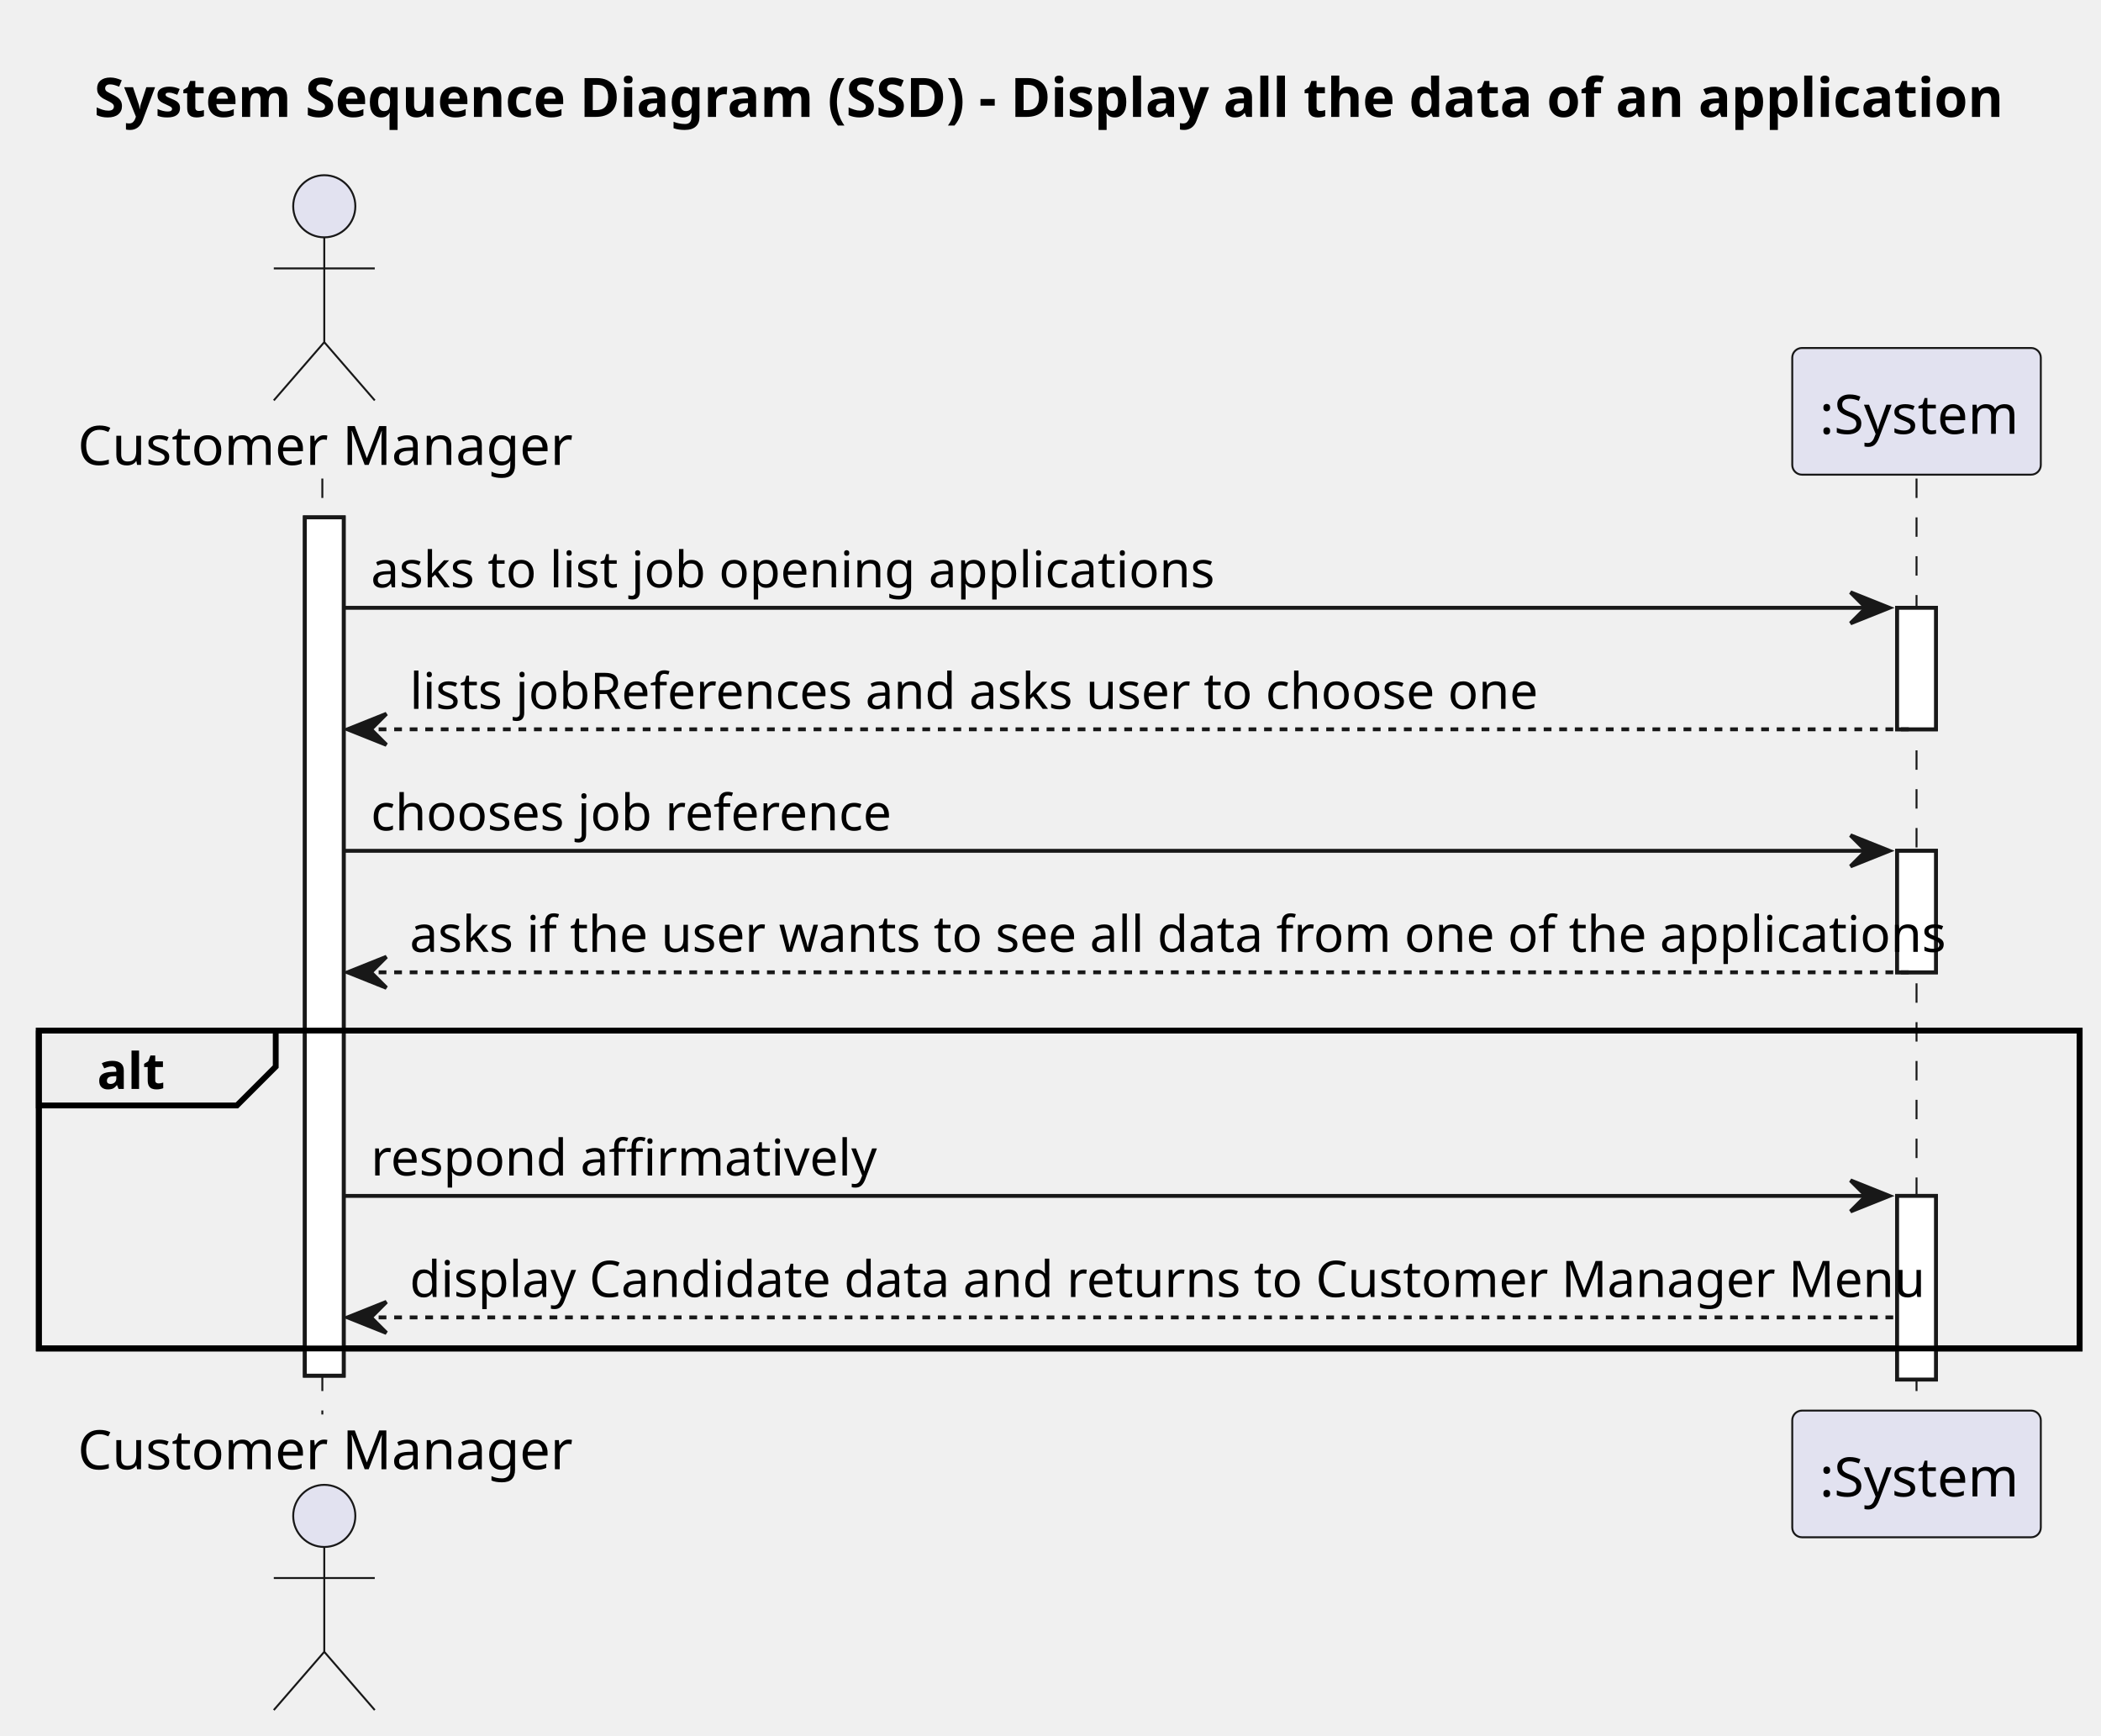
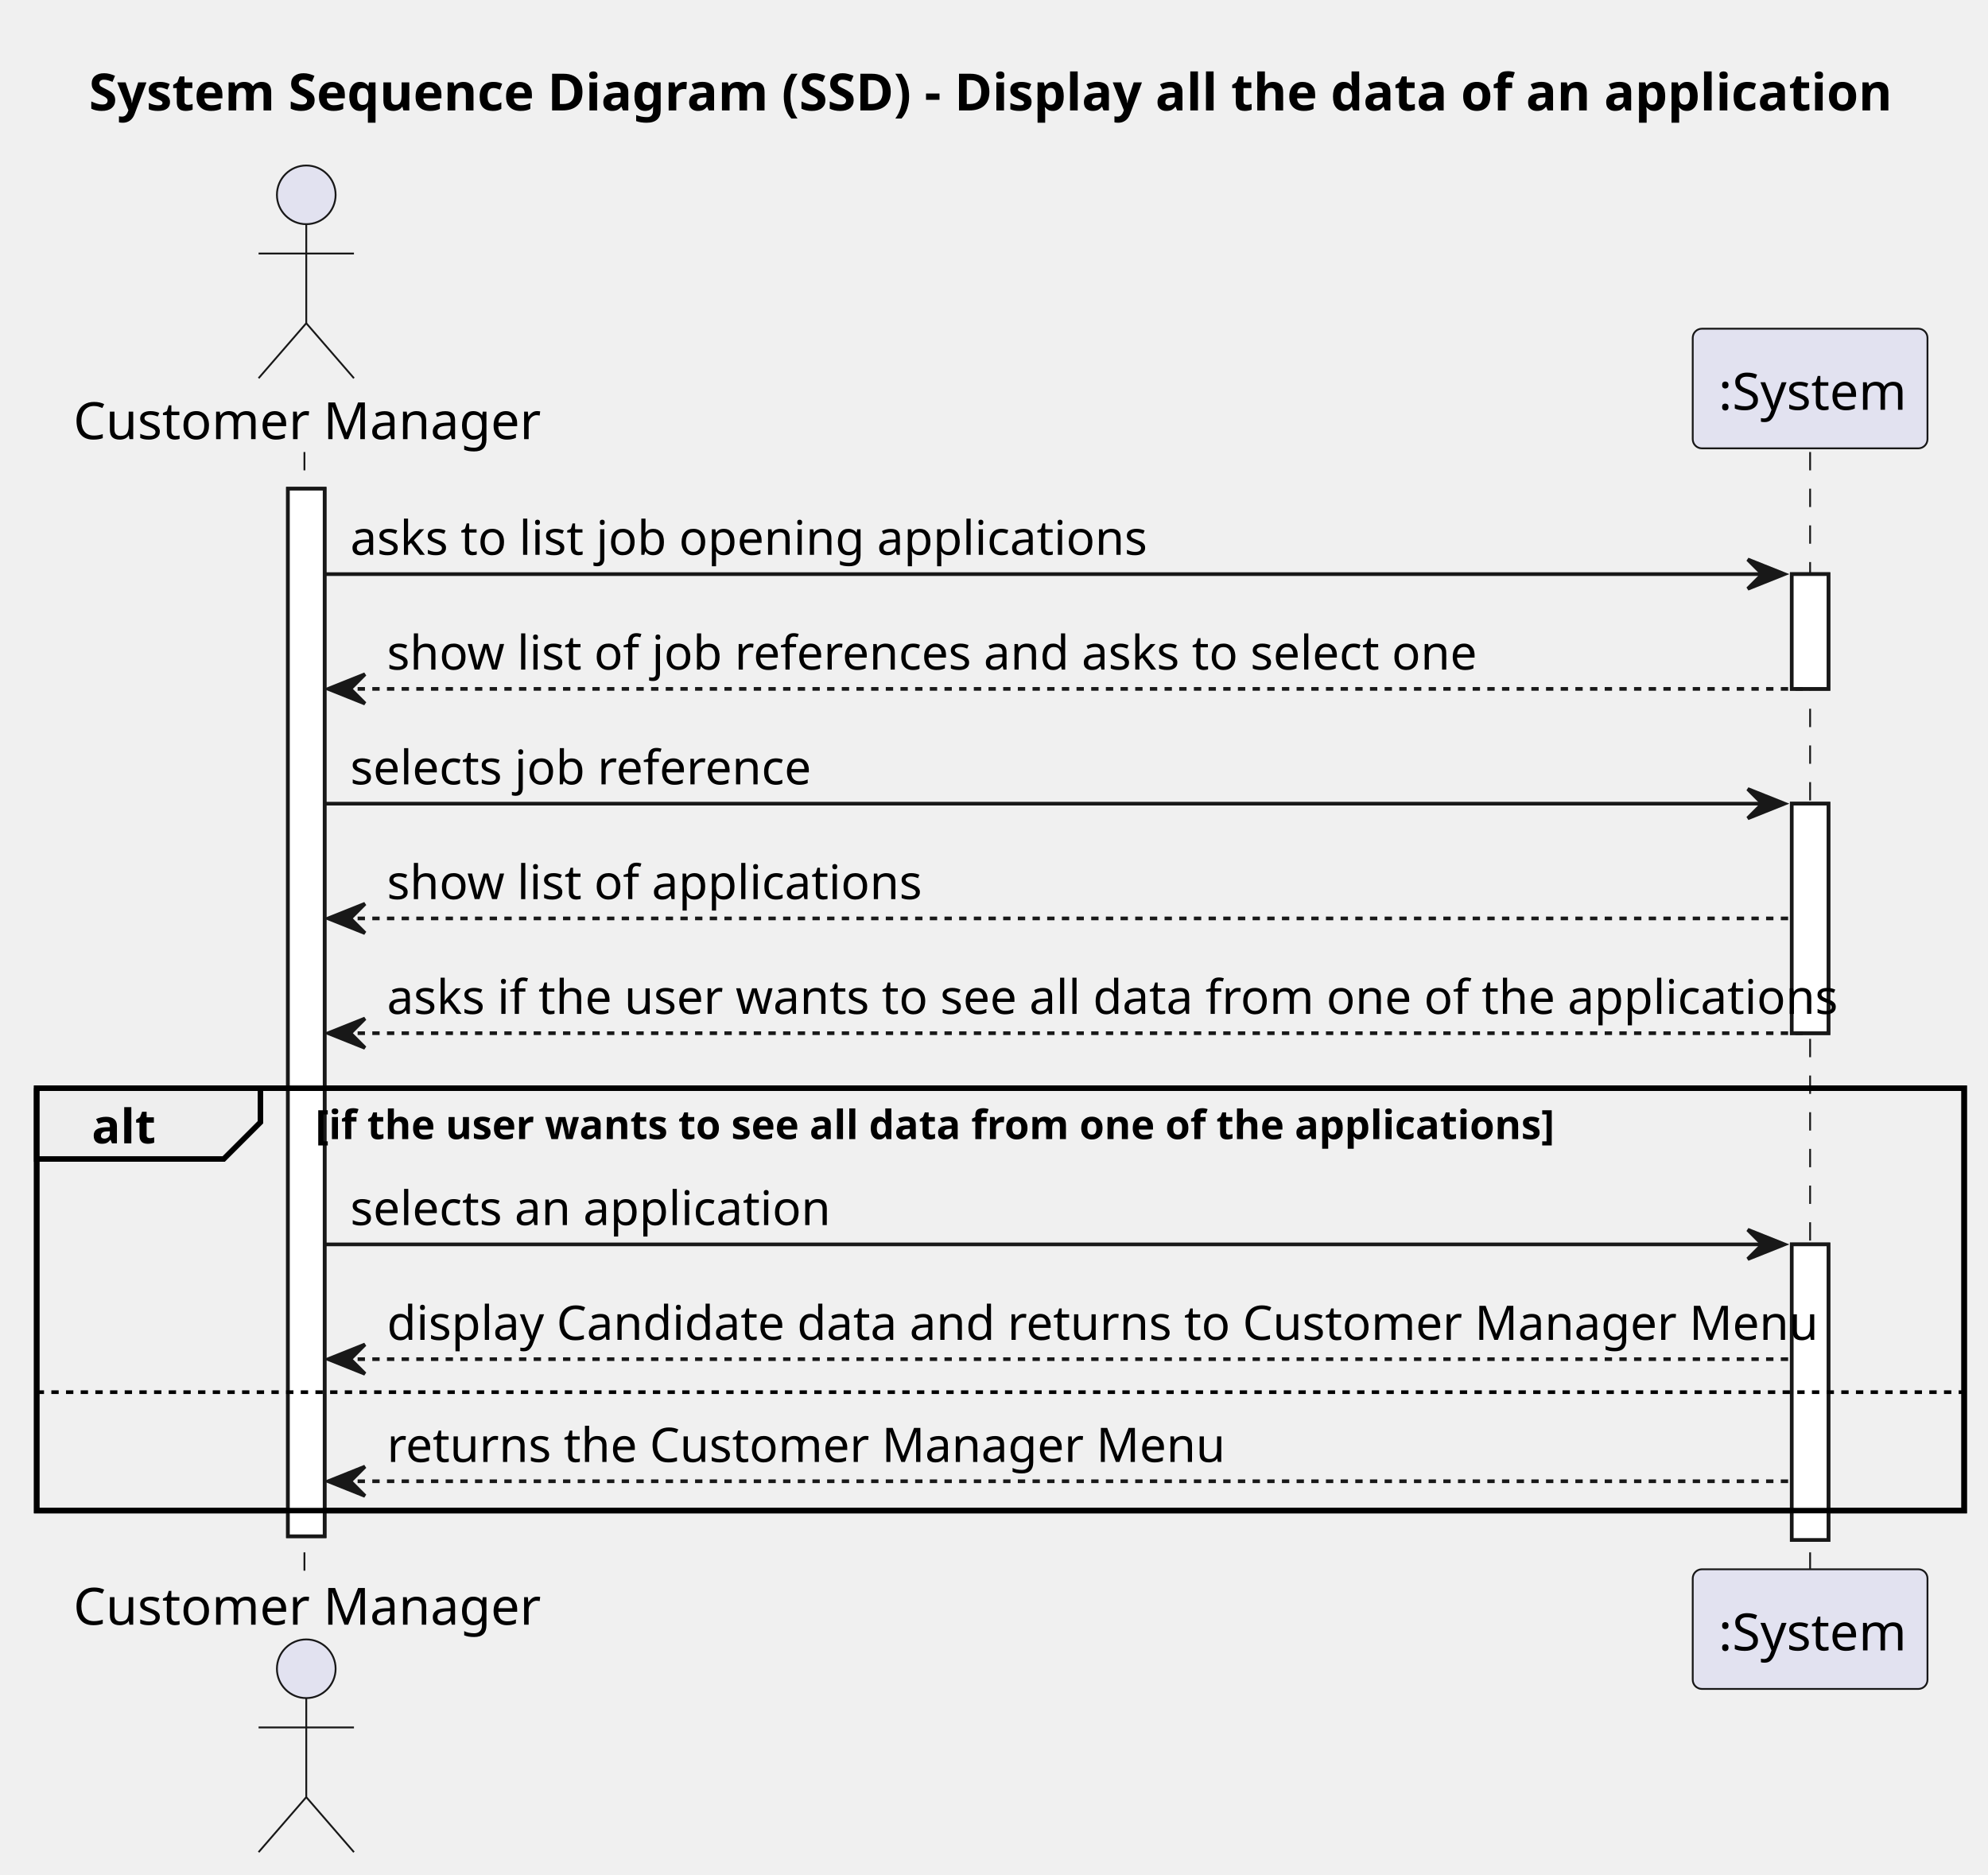
- <svg xmlns="http://www.w3.org/2000/svg" contentStyleType="text/css" height="447px" preserveAspectRatio="none" style="width:541px;height:447px;background:#FFFFFF;" version="1.1" viewBox="0 0 541 447" width="541px" zoomAndPan="magnify">
+ <svg xmlns="http://www.w3.org/2000/svg" contentStyleType="text/css" height="511px" preserveAspectRatio="none" style="width:542px;height:511px;background:#FFFFFF;" version="1.1" viewBox="0 0 542 511" width="542px" zoomAndPan="magnify">
  <defs />
  <g>
    <text fill="#000000" font-family="sans-serif" font-size="14" font-weight="bold" lengthAdjust="spacing" textLength="496" x="24.25" y="30.107">System Sequence Diagram (SSD) -  Display all the data of an application</text>
-     <rect fill="#FFFFFF" height="221.037" style="stroke:#181818;stroke-width:1.0;" width="10" x="78.5" y="133.242" />
+     <rect fill="#FFFFFF" height="285.619" style="stroke:#181818;stroke-width:1.0;" width="10" x="78.5" y="133.242" />
    <rect fill="#FFFFFF" height="31.291" style="stroke:#181818;stroke-width:1.0;" width="10" x="488.5" y="156.533" />
-     <rect fill="#FFFFFF" height="31.291" style="stroke:#181818;stroke-width:1.0;" width="10" x="488.5" y="219.115" />
-     <rect fill="#FFFFFF" height="47.291" style="stroke:#181818;stroke-width:1.0;" width="10" x="488.5" y="307.988" />
-     <rect fill="none" height="81.873" style="stroke:#000000;stroke-width:1.5;" width="525.5" x="10" y="265.406" />
-     <line style="stroke:#181818;stroke-width:0.5;stroke-dasharray:5.0,5.0;" x1="83" x2="83" y1="123.242" y2="364.279" />
-     <line style="stroke:#181818;stroke-width:0.5;stroke-dasharray:5.0,5.0;" x1="493.5" x2="493.5" y1="123.242" y2="364.279" />
+     <rect fill="#FFFFFF" height="62.582" style="stroke:#181818;stroke-width:1.0;" width="10" x="488.5" y="219.115" />
+     <rect fill="#FFFFFF" height="80.582" style="stroke:#181818;stroke-width:1.0;" width="10" x="488.5" y="339.279" />
+     <rect fill="none" height="115.164" style="stroke:#000000;stroke-width:1.5;" width="525.5" x="10" y="296.697" />
+     <line style="stroke:#181818;stroke-width:0.5;stroke-dasharray:5.0,5.0;" x1="83" x2="83" y1="123.242" y2="428.861" />
+     <line style="stroke:#181818;stroke-width:0.5;stroke-dasharray:5.0,5.0;" x1="493.5" x2="493.5" y1="123.242" y2="428.861" />
    <text fill="#000000" font-family="sans-serif" font-size="14" lengthAdjust="spacing" textLength="121" x="20" y="119.728">Customer Manager</text>
    <ellipse cx="83.5" cy="53.121" fill="#E2E2F0" rx="8" ry="8" style="stroke:#181818;stroke-width:0.5;" />
    <path d="M83.5,61.121 L83.5,88.121 M70.5,69.121 L96.5,69.121 M83.5,88.121 L70.5,103.121 M83.5,88.121 L96.5,103.121 " fill="none" style="stroke:#181818;stroke-width:0.5;" />
-     <text fill="#000000" font-family="sans-serif" font-size="14" lengthAdjust="spacing" textLength="121" x="20" y="378.387">Customer Manager</text>
-     <ellipse cx="83.5" cy="390.4" fill="#E2E2F0" rx="8" ry="8" style="stroke:#181818;stroke-width:0.5;" />
-     <path d="M83.5,398.4 L83.5,425.4 M70.5,406.4 L96.5,406.4 M83.5,425.4 L70.5,440.4 M83.5,425.4 L96.5,440.4 " fill="none" style="stroke:#181818;stroke-width:0.5;" />
+     <text fill="#000000" font-family="sans-serif" font-size="14" lengthAdjust="spacing" textLength="121" x="20" y="442.969">Customer Manager</text>
+     <ellipse cx="83.5" cy="454.982" fill="#E2E2F0" rx="8" ry="8" style="stroke:#181818;stroke-width:0.5;" />
+     <path d="M83.5,462.982 L83.5,489.982 M70.5,470.982 L96.5,470.982 M83.5,489.982 L70.5,504.982 M83.5,489.982 L96.5,504.982 " fill="none" style="stroke:#181818;stroke-width:0.5;" />
    <rect fill="#E2E2F0" height="32.621" rx="2.5" ry="2.5" style="stroke:#181818;stroke-width:0.5;" width="64" x="461.5" y="89.621" />
    <text fill="#000000" font-family="sans-serif" font-size="14" lengthAdjust="spacing" textLength="50" x="468.5" y="111.728">:System</text>
-     <rect fill="#E2E2F0" height="32.621" rx="2.5" ry="2.5" style="stroke:#181818;stroke-width:0.5;" width="64" x="461.5" y="363.279" />
-     <text fill="#000000" font-family="sans-serif" font-size="14" lengthAdjust="spacing" textLength="50" x="468.5" y="385.387">:System</text>
-     <rect fill="#FFFFFF" height="221.037" style="stroke:#181818;stroke-width:1.0;" width="10" x="78.5" y="133.242" />
+     <rect fill="#E2E2F0" height="32.621" rx="2.5" ry="2.5" style="stroke:#181818;stroke-width:0.5;" width="64" x="461.5" y="427.861" />
+     <text fill="#000000" font-family="sans-serif" font-size="14" lengthAdjust="spacing" textLength="50" x="468.5" y="449.969">:System</text>
+     <rect fill="#FFFFFF" height="285.619" style="stroke:#181818;stroke-width:1.0;" width="10" x="78.5" y="133.242" />
    <rect fill="#FFFFFF" height="31.291" style="stroke:#181818;stroke-width:1.0;" width="10" x="488.5" y="156.533" />
-     <rect fill="#FFFFFF" height="31.291" style="stroke:#181818;stroke-width:1.0;" width="10" x="488.5" y="219.115" />
-     <rect fill="#FFFFFF" height="47.291" style="stroke:#181818;stroke-width:1.0;" width="10" x="488.5" y="307.988" />
+     <rect fill="#FFFFFF" height="62.582" style="stroke:#181818;stroke-width:1.0;" width="10" x="488.5" y="219.115" />
+     <rect fill="#FFFFFF" height="80.582" style="stroke:#181818;stroke-width:1.0;" width="10" x="488.5" y="339.279" />
    <polygon fill="#181818" points="476.5,152.533,486.5,156.533,476.5,160.533,480.5,156.533" style="stroke:#181818;stroke-width:1.0;" />
    <line style="stroke:#181818;stroke-width:1.0;" x1="88.5" x2="482.5" y1="156.533" y2="156.533" />
    <text fill="#000000" font-family="sans-serif" font-size="13" lengthAdjust="spacing" textLength="207" x="95.5" y="151.27">asks to list job opening applications</text>
    <polygon fill="#181818" points="99.5,183.824,89.5,187.824,99.5,191.824,95.5,187.824" style="stroke:#181818;stroke-width:1.0;" />
    <line style="stroke:#181818;stroke-width:1.0;stroke-dasharray:2.0,2.0;" x1="93.5" x2="492.5" y1="187.824" y2="187.824" />
-     <text fill="#000000" font-family="sans-serif" font-size="13" lengthAdjust="spacing" textLength="282" x="105.5" y="182.561">lists jobReferences and asks user to choose one</text>
+     <text fill="#000000" font-family="sans-serif" font-size="13" lengthAdjust="spacing" textLength="286" x="105.5" y="182.561">show list of job references and asks to select one</text>
    <polygon fill="#181818" points="476.5,215.115,486.5,219.115,476.5,223.115,480.5,219.115" style="stroke:#181818;stroke-width:1.0;" />
    <line style="stroke:#181818;stroke-width:1.0;" x1="88.5" x2="482.5" y1="219.115" y2="219.115" />
-     <text fill="#000000" font-family="sans-serif" font-size="13" lengthAdjust="spacing" textLength="127" x="95.5" y="213.852">chooses job reference</text>
+     <text fill="#000000" font-family="sans-serif" font-size="13" lengthAdjust="spacing" textLength="120" x="95.5" y="213.852">selects job reference</text>
    <polygon fill="#181818" points="99.5,246.406,89.5,250.406,99.5,254.406,95.5,250.406" style="stroke:#181818;stroke-width:1.0;" />
-     <line style="stroke:#181818;stroke-width:1.0;stroke-dasharray:2.0,2.0;" x1="93.5" x2="492.5" y1="250.406" y2="250.406" />
-     <text fill="#000000" font-family="sans-serif" font-size="13" lengthAdjust="spacing" textLength="376" x="105.5" y="245.144">asks if the user wants to see all data from one of the applications</text>
-     <path d="M10,265.406 L71,265.406 L71,274.697 L61,284.697 L10,284.697 L10,265.406 " fill="#EEEEEE" style="stroke:#000000;stroke-width:1.5;" />
-     <rect fill="none" height="81.873" style="stroke:#000000;stroke-width:1.5;" width="525.5" x="10" y="265.406" />
-     <text fill="#000000" font-family="sans-serif" font-size="13" font-weight="bold" lengthAdjust="spacing" textLength="16" x="25" y="280.435">alt</text>
-     <polygon fill="#181818" points="476.5,303.988,486.5,307.988,476.5,311.988,480.5,307.988" style="stroke:#181818;stroke-width:1.0;" />
-     <line style="stroke:#181818;stroke-width:1.0;" x1="88.5" x2="482.5" y1="307.988" y2="307.988" />
-     <text fill="#000000" font-family="sans-serif" font-size="13" lengthAdjust="spacing" textLength="117" x="95.5" y="302.726">respond affirmatively</text>
-     <polygon fill="#181818" points="99.5,335.279,89.5,339.279,99.5,343.279,95.5,339.279" style="stroke:#181818;stroke-width:1.0;" />
-     <line style="stroke:#181818;stroke-width:1.0;stroke-dasharray:2.0,2.0;" x1="93.5" x2="487.5" y1="339.279" y2="339.279" />
-     <text fill="#000000" font-family="sans-serif" font-size="13" lengthAdjust="spacing" textLength="366" x="105.5" y="334.017">display Candidate data and returns to Customer Manager Menu</text>
+     <line style="stroke:#181818;stroke-width:1.0;stroke-dasharray:2.0,2.0;" x1="93.5" x2="487.5" y1="250.406" y2="250.406" />
+     <text fill="#000000" font-family="sans-serif" font-size="13" lengthAdjust="spacing" textLength="138" x="105.5" y="245.144">show list of applications</text>
+     <polygon fill="#181818" points="99.5,277.697,89.5,281.697,99.5,285.697,95.5,281.697" style="stroke:#181818;stroke-width:1.0;" />
+     <line style="stroke:#181818;stroke-width:1.0;stroke-dasharray:2.0,2.0;" x1="93.5" x2="492.5" y1="281.697" y2="281.697" />
+     <text fill="#000000" font-family="sans-serif" font-size="13" lengthAdjust="spacing" textLength="376" x="105.5" y="276.435">asks if the user wants to see all data from one of the applications</text>
+     <path d="M10,296.697 L71,296.697 L71,305.988 L61,315.988 L10,315.988 L10,296.697 " fill="#EEEEEE" style="stroke:#000000;stroke-width:1.5;" />
+     <rect fill="none" height="115.164" style="stroke:#000000;stroke-width:1.5;" width="525.5" x="10" y="296.697" />
+     <text fill="#000000" font-family="sans-serif" font-size="13" font-weight="bold" lengthAdjust="spacing" textLength="16" x="25" y="311.726">alt</text>
+     <text fill="#000000" font-family="sans-serif" font-size="11" font-weight="bold" lengthAdjust="spacing" textLength="339" x="86" y="310.567">[if the user wants to see all data from one of the applications]</text>
+     <polygon fill="#181818" points="476.5,335.279,486.5,339.279,476.5,343.279,480.5,339.279" style="stroke:#181818;stroke-width:1.0;" />
+     <line style="stroke:#181818;stroke-width:1.0;" x1="88.5" x2="482.5" y1="339.279" y2="339.279" />
+     <text fill="#000000" font-family="sans-serif" font-size="13" lengthAdjust="spacing" textLength="126" x="95.5" y="334.017">selects an application</text>
+     <polygon fill="#181818" points="99.5,366.57,89.5,370.57,99.5,374.57,95.5,370.57" style="stroke:#181818;stroke-width:1.0;" />
+     <line style="stroke:#181818;stroke-width:1.0;stroke-dasharray:2.0,2.0;" x1="93.5" x2="487.5" y1="370.57" y2="370.57" />
+     <text fill="#000000" font-family="sans-serif" font-size="13" lengthAdjust="spacing" textLength="366" x="105.5" y="365.308">display Candidate data and returns to Customer Manager Menu</text>
+     <line style="stroke:#000000;stroke-width:1.0;stroke-dasharray:2.0,2.0;" x1="10" x2="535.5" y1="379.57" y2="379.57" />
+     <polygon fill="#181818" points="99.5,399.861,89.5,403.861,99.5,407.861,95.5,403.861" style="stroke:#181818;stroke-width:1.0;" />
+     <line style="stroke:#181818;stroke-width:1.0;stroke-dasharray:2.0,2.0;" x1="93.5" x2="487.5" y1="403.861" y2="403.861" />
+     <text fill="#000000" font-family="sans-serif" font-size="13" lengthAdjust="spacing" textLength="212" x="105.5" y="398.599">returns the Customer Manager Menu</text>
  </g>
</svg>
